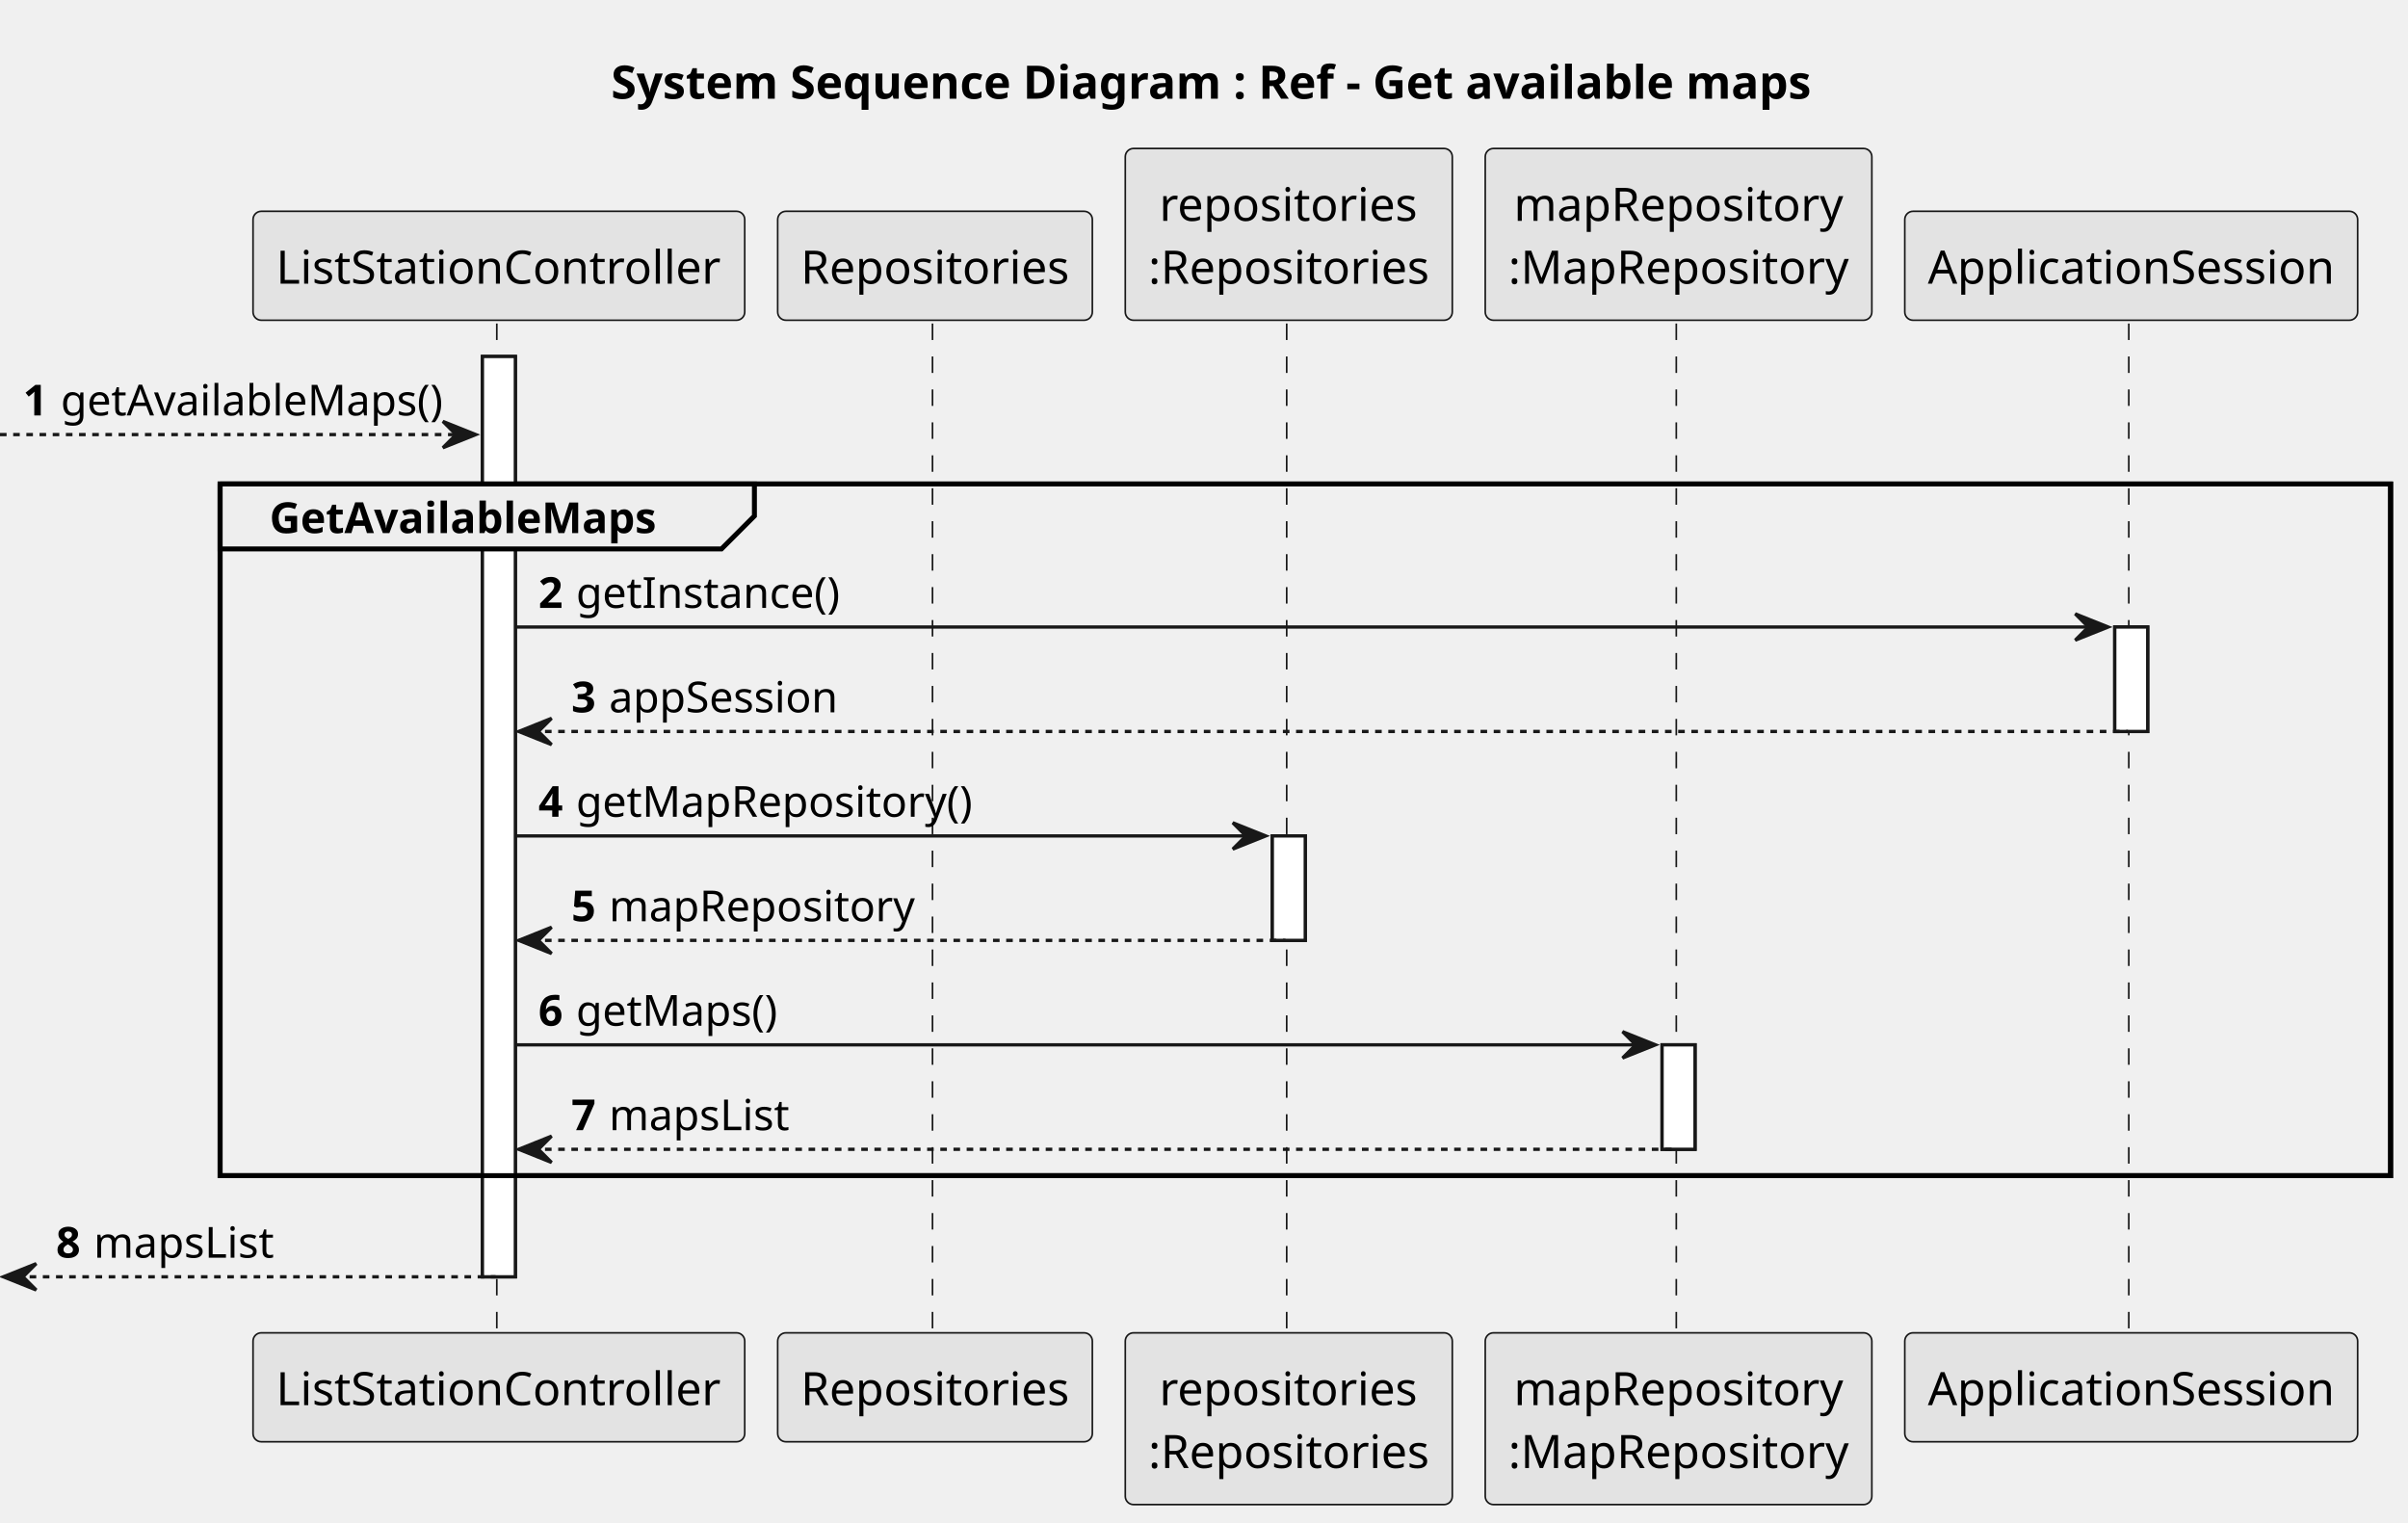
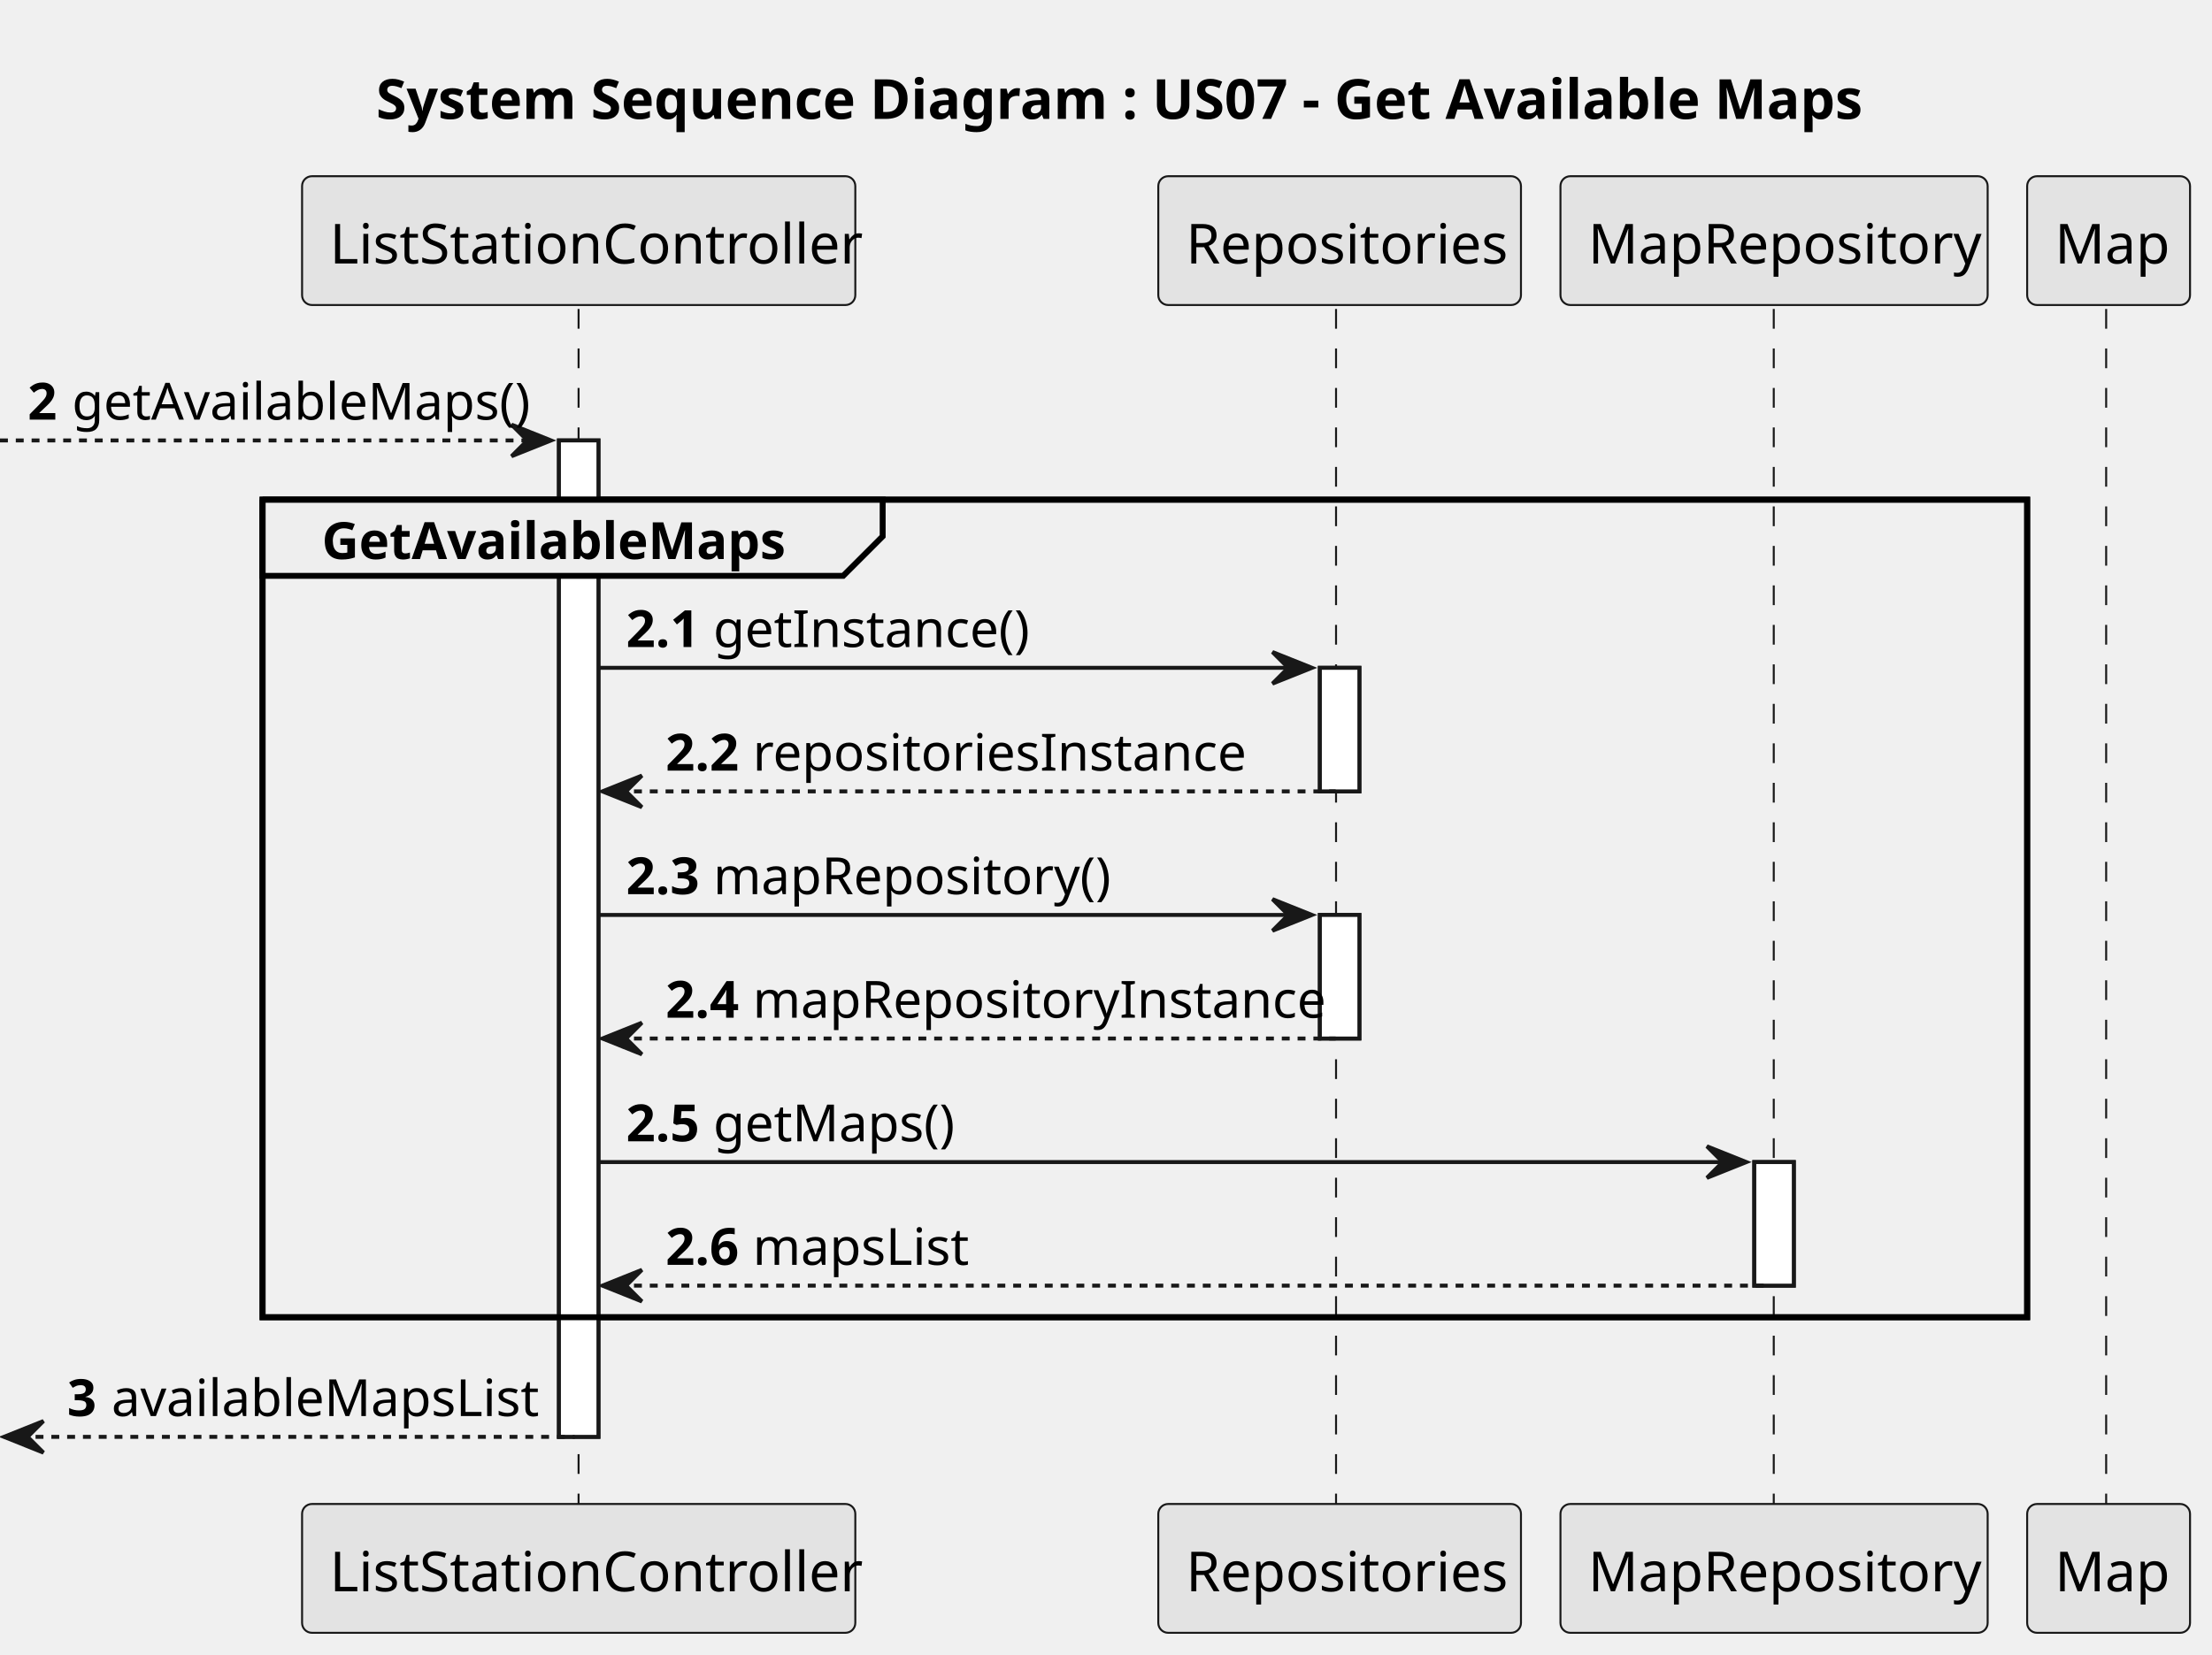
- <svg xmlns="http://www.w3.org/2000/svg" contentStyleType="text/css" height="462px" preserveAspectRatio="none" style="width:731px;height:462px;background:#FFFFFF;" version="1.1" viewBox="0 0 731 462" width="731px" zoomAndPan="magnify">
+ <svg xmlns="http://www.w3.org/2000/svg" contentStyleType="text/css" height="419px" preserveAspectRatio="none" style="width:560px;height:419px;background:#FFFFFF;" version="1.1" viewBox="0 0 560 419" width="560px" zoomAndPan="magnify">
  <defs />
  <g>
-     <text fill="#000000" font-family="sans-serif" font-size="14" font-weight="bold" lengthAdjust="spacing" textLength="363.705" x="185.507" y="29.966">System Sequence Diagram : Ref - Get available maps</text>
-     <rect fill="#FFFFFF" height="279.354" style="stroke:#181818;stroke-width:1.0;" width="10" x="146.448" y="108.204" />
-     <rect fill="#FFFFFF" height="31.706" style="stroke:#181818;stroke-width:1.0;" width="10" x="386.24" y="253.734" />
-     <rect fill="#FFFFFF" height="31.706" style="stroke:#181818;stroke-width:1.0;" width="10" x="504.558" y="317.146" />
-     <rect fill="#FFFFFF" height="31.706" style="stroke:#181818;stroke-width:1.0;" width="10" x="641.979" y="190.322" />
-     <rect fill="none" height="209.942" style="stroke:#000000;stroke-width:1.5;" width="658.904" x="66.814" y="146.91" />
-     <line style="stroke:#181818;stroke-width:0.5;stroke-dasharray:5.0,5.0;" x1="150.814" x2="150.814" y1="98.204" y2="405.558" />
-     <line style="stroke:#181818;stroke-width:0.5;stroke-dasharray:5.0,5.0;" x1="283.082" x2="283.082" y1="98.204" y2="405.558" />
-     <line style="stroke:#181818;stroke-width:0.5;stroke-dasharray:5.0,5.0;" x1="390.604" x2="390.604" y1="98.204" y2="405.558" />
-     <line style="stroke:#181818;stroke-width:0.5;stroke-dasharray:5.0,5.0;" x1="508.877" x2="508.877" y1="98.204" y2="405.558" />
-     <line style="stroke:#181818;stroke-width:0.5;stroke-dasharray:5.0,5.0;" x1="646.239" x2="646.239" y1="98.204" y2="405.558" />
-     <rect fill="#E3E3E3" height="33.068" rx="2.5" ry="2.5" style="stroke:#181818;stroke-width:0.5;" width="149.268" x="76.814" y="64.136" />
-     <text fill="#000000" font-family="sans-serif" font-size="14" lengthAdjust="spacing" textLength="135.268" x="83.814" y="86.102">ListStationController</text>
-     <rect fill="#E3E3E3" height="33.068" rx="2.5" ry="2.5" style="stroke:#181818;stroke-width:0.5;" width="149.268" x="76.814" y="404.558" />
-     <text fill="#000000" font-family="sans-serif" font-size="14" lengthAdjust="spacing" textLength="135.268" x="83.814" y="426.524">ListStationController</text>
-     <rect fill="#E3E3E3" height="33.068" rx="2.5" ry="2.5" style="stroke:#181818;stroke-width:0.5;" width="95.522" x="236.082" y="64.136" />
-     <text fill="#000000" font-family="sans-serif" font-size="14" lengthAdjust="spacing" textLength="81.522" x="243.082" y="86.102">Repositories</text>
-     <rect fill="#E3E3E3" height="33.068" rx="2.5" ry="2.5" style="stroke:#181818;stroke-width:0.5;" width="95.522" x="236.082" y="404.558" />
-     <text fill="#000000" font-family="sans-serif" font-size="14" lengthAdjust="spacing" textLength="81.522" x="243.082" y="426.524">Repositories</text>
-     <rect fill="#E3E3E3" height="52.136" rx="2.5" ry="2.5" style="stroke:#181818;stroke-width:0.5;" width="99.274" x="341.604" y="45.068" />
-     <text fill="#000000" font-family="sans-serif" font-size="14" lengthAdjust="spacing" textLength="78.596" x="351.942" y="67.034">repositories</text>
-     <text fill="#000000" font-family="sans-serif" font-size="14" lengthAdjust="spacing" textLength="85.274" x="348.604" y="86.102">:Repositories</text>
-     <rect fill="#E3E3E3" height="52.136" rx="2.5" ry="2.5" style="stroke:#181818;stroke-width:0.5;" width="99.274" x="341.604" y="404.558" />
-     <text fill="#000000" font-family="sans-serif" font-size="14" lengthAdjust="spacing" textLength="78.596" x="351.942" y="426.524">repositories</text>
-     <text fill="#000000" font-family="sans-serif" font-size="14" lengthAdjust="spacing" textLength="85.274" x="348.604" y="445.592">:Repositories</text>
-     <rect fill="#E3E3E3" height="52.136" rx="2.5" ry="2.5" style="stroke:#181818;stroke-width:0.5;" width="117.362" x="450.877" y="45.068" />
-     <text fill="#000000" font-family="sans-serif" font-size="14" lengthAdjust="spacing" textLength="100.002" x="459.557" y="67.034">mapRepository</text>
-     <text fill="#000000" font-family="sans-serif" font-size="14" lengthAdjust="spacing" textLength="103.362" x="457.877" y="86.102">:MapRepository</text>
-     <rect fill="#E3E3E3" height="52.136" rx="2.5" ry="2.5" style="stroke:#181818;stroke-width:0.5;" width="117.362" x="450.877" y="404.558" />
-     <text fill="#000000" font-family="sans-serif" font-size="14" lengthAdjust="spacing" textLength="100.002" x="459.557" y="426.524">mapRepository</text>
-     <text fill="#000000" font-family="sans-serif" font-size="14" lengthAdjust="spacing" textLength="103.362" x="457.877" y="445.592">:MapRepository</text>
-     <rect fill="#E3E3E3" height="33.068" rx="2.5" ry="2.5" style="stroke:#181818;stroke-width:0.5;" width="137.48" x="578.239" y="64.136" />
-     <text fill="#000000" font-family="sans-serif" font-size="14" lengthAdjust="spacing" textLength="123.48" x="585.239" y="86.102">ApplicationSession</text>
-     <rect fill="#E3E3E3" height="33.068" rx="2.5" ry="2.5" style="stroke:#181818;stroke-width:0.5;" width="137.48" x="578.239" y="404.558" />
-     <text fill="#000000" font-family="sans-serif" font-size="14" lengthAdjust="spacing" textLength="123.48" x="585.239" y="426.524">ApplicationSession</text>
-     <rect fill="#FFFFFF" height="279.354" style="stroke:#181818;stroke-width:1.0;" width="10" x="146.448" y="108.204" />
-     <rect fill="#FFFFFF" height="31.706" style="stroke:#181818;stroke-width:1.0;" width="10" x="386.24" y="253.734" />
-     <rect fill="#FFFFFF" height="31.706" style="stroke:#181818;stroke-width:1.0;" width="10" x="504.558" y="317.146" />
-     <rect fill="#FFFFFF" height="31.706" style="stroke:#181818;stroke-width:1.0;" width="10" x="641.979" y="190.322" />
-     <polygon fill="#181818" points="134.448,127.91,144.448,131.91,134.448,135.91,138.448,131.91" style="stroke:#181818;stroke-width:1.0;" />
-     <line style="stroke:#181818;stroke-width:1.0;stroke-dasharray:2.0,2.0;" x1="0" x2="140.448" y1="131.91" y2="131.91" />
-     <text fill="#000000" font-family="sans-serif" font-size="13" font-weight="bold" lengthAdjust="spacing" textLength="7.436" x="7" y="126.101">1</text>
-     <text fill="#000000" font-family="sans-serif" font-size="13" lengthAdjust="spacing" textLength="116.012" x="18.436" y="126.101">getAvailableMaps()</text>
-     <path d="M66.814,146.91 L229.022,146.91 L229.022,156.616 L219.022,166.616 L66.814,166.616 L66.814,146.91 " fill="#EEEEEE" style="stroke:#000000;stroke-width:1.5;" />
-     <rect fill="none" height="209.942" style="stroke:#000000;stroke-width:1.5;" width="658.904" x="66.814" y="146.91" />
-     <text fill="#000000" font-family="sans-serif" font-size="13" font-weight="bold" lengthAdjust="spacing" textLength="117.208" x="81.814" y="161.807">GetAvailableMaps</text>
-     <polygon fill="#181818" points="629.979,186.322,639.979,190.322,629.979,194.322,633.979,190.322" style="stroke:#181818;stroke-width:1.0;" />
-     <line style="stroke:#181818;stroke-width:1.0;" x1="156.448" x2="635.979" y1="190.322" y2="190.322" />
-     <text fill="#000000" font-family="sans-serif" font-size="13" font-weight="bold" lengthAdjust="spacing" textLength="7.436" x="163.448" y="184.513">2</text>
-     <text fill="#000000" font-family="sans-serif" font-size="13" lengthAdjust="spacing" textLength="80.08" x="174.884" y="184.513">getInstance()</text>
-     <polygon fill="#181818" points="167.448,218.028,157.448,222.028,167.448,226.028,163.448,222.028" style="stroke:#181818;stroke-width:1.0;" />
-     <line style="stroke:#181818;stroke-width:1.0;stroke-dasharray:2.0,2.0;" x1="161.448" x2="645.979" y1="222.028" y2="222.028" />
-     <text fill="#000000" font-family="sans-serif" font-size="13" font-weight="bold" lengthAdjust="spacing" textLength="7.436" x="173.448" y="216.219">3</text>
-     <text fill="#000000" font-family="sans-serif" font-size="13" lengthAdjust="spacing" textLength="69.459" x="184.884" y="216.219">appSession</text>
-     <polygon fill="#181818" points="374.24,249.734,384.24,253.734,374.24,257.734,378.24,253.734" style="stroke:#181818;stroke-width:1.0;" />
-     <line style="stroke:#181818;stroke-width:1.0;" x1="156.448" x2="380.24" y1="253.734" y2="253.734" />
-     <text fill="#000000" font-family="sans-serif" font-size="13" font-weight="bold" lengthAdjust="spacing" textLength="7.436" x="163.448" y="247.925">4</text>
-     <text fill="#000000" font-family="sans-serif" font-size="13" lengthAdjust="spacing" textLength="120.315" x="174.884" y="247.925">getMapRepository()</text>
-     <polygon fill="#181818" points="167.448,281.44,157.448,285.44,167.448,289.44,163.448,285.44" style="stroke:#181818;stroke-width:1.0;" />
-     <line style="stroke:#181818;stroke-width:1.0;stroke-dasharray:2.0,2.0;" x1="161.448" x2="390.24" y1="285.44" y2="285.44" />
-     <text fill="#000000" font-family="sans-serif" font-size="13" font-weight="bold" lengthAdjust="spacing" textLength="7.436" x="173.448" y="279.631">5</text>
-     <text fill="#000000" font-family="sans-serif" font-size="13" lengthAdjust="spacing" textLength="92.859" x="184.884" y="279.631">mapRepository</text>
-     <polygon fill="#181818" points="492.558,313.146,502.558,317.146,492.558,321.146,496.558,317.146" style="stroke:#181818;stroke-width:1.0;" />
-     <line style="stroke:#181818;stroke-width:1.0;" x1="156.448" x2="498.558" y1="317.146" y2="317.146" />
-     <text fill="#000000" font-family="sans-serif" font-size="13" font-weight="bold" lengthAdjust="spacing" textLength="7.436" x="163.448" y="311.337">6</text>
-     <text fill="#000000" font-family="sans-serif" font-size="13" lengthAdjust="spacing" textLength="61.126" x="174.884" y="311.337">getMaps()</text>
-     <polygon fill="#181818" points="167.448,344.852,157.448,348.852,167.448,352.852,163.448,348.852" style="stroke:#181818;stroke-width:1.0;" />
-     <line style="stroke:#181818;stroke-width:1.0;stroke-dasharray:2.0,2.0;" x1="161.448" x2="508.558" y1="348.852" y2="348.852" />
-     <text fill="#000000" font-family="sans-serif" font-size="13" font-weight="bold" lengthAdjust="spacing" textLength="7.436" x="173.448" y="343.043">7</text>
-     <text fill="#000000" font-family="sans-serif" font-size="13" lengthAdjust="spacing" textLength="54.756" x="184.884" y="343.043">mapsList</text>
-     <polygon fill="#181818" points="11,383.558,1,387.558,11,391.558,7,387.558" style="stroke:#181818;stroke-width:1.0;" />
-     <line style="stroke:#181818;stroke-width:1.0;stroke-dasharray:2.0,2.0;" x1="5" x2="150.448" y1="387.558" y2="387.558" />
-     <text fill="#000000" font-family="sans-serif" font-size="13" font-weight="bold" lengthAdjust="spacing" textLength="7.436" x="17" y="381.749">8</text>
-     <text fill="#000000" font-family="sans-serif" font-size="13" lengthAdjust="spacing" textLength="54.756" x="28.436" y="381.749">mapsList</text>
+     <text fill="#000000" font-family="sans-serif" font-size="14" font-weight="bold" lengthAdjust="spacing" textLength="368.026" x="95.206" y="30.107">System Sequence Diagram : US07 - Get Available Maps</text>
+     <rect fill="#FFFFFF" height="252.328" style="stroke:#181818;stroke-width:1.0;" width="10" x="141.504" y="111.533" />
+     <rect fill="#FFFFFF" height="31.291" style="stroke:#181818;stroke-width:1.0;" width="10" x="334.146" y="169.115" />
+     <rect fill="#FFFFFF" height="31.291" style="stroke:#181818;stroke-width:1.0;" width="10" x="334.146" y="231.697" />
+     <rect fill="#FFFFFF" height="31.291" style="stroke:#181818;stroke-width:1.0;" width="10" x="444.128" y="294.279" />
+     <rect fill="none" height="207.037" style="stroke:#000000;stroke-width:1.5;" width="446.731" x="66.474" y="126.533" />
+     <line style="stroke:#181818;stroke-width:0.5;stroke-dasharray:5.0,5.0;" x1="146.474" x2="146.474" y1="78.242" y2="381.861" />
+     <line style="stroke:#181818;stroke-width:0.5;stroke-dasharray:5.0,5.0;" x1="338.239" x2="338.239" y1="78.242" y2="381.861" />
+     <line style="stroke:#181818;stroke-width:0.5;stroke-dasharray:5.0,5.0;" x1="449.053" x2="449.053" y1="78.242" y2="381.861" />
+     <line style="stroke:#181818;stroke-width:0.5;stroke-dasharray:5.0,5.0;" x1="533.204" x2="533.204" y1="78.242" y2="381.861" />
+     <rect fill="#E3E3E3" height="32.621" rx="2.5" ry="2.5" style="stroke:#181818;stroke-width:0.5;" width="140.061" x="76.474" y="44.621" />
+     <text fill="#000000" font-family="sans-serif" font-size="14" lengthAdjust="spacing" textLength="126.061" x="83.474" y="66.728">ListStationController</text>
+     <rect fill="#E3E3E3" height="32.621" rx="2.5" ry="2.5" style="stroke:#181818;stroke-width:0.5;" width="140.061" x="76.474" y="380.861" />
+     <text fill="#000000" font-family="sans-serif" font-size="14" lengthAdjust="spacing" textLength="126.061" x="83.474" y="402.969">ListStationController</text>
+     <rect fill="#E3E3E3" height="32.621" rx="2.5" ry="2.5" style="stroke:#181818;stroke-width:0.5;" width="91.814" x="293.239" y="44.621" />
+     <text fill="#000000" font-family="sans-serif" font-size="14" lengthAdjust="spacing" textLength="77.814" x="300.239" y="66.728">Repositories</text>
+     <rect fill="#E3E3E3" height="32.621" rx="2.5" ry="2.5" style="stroke:#181818;stroke-width:0.5;" width="91.814" x="293.239" y="380.861" />
+     <text fill="#000000" font-family="sans-serif" font-size="14" lengthAdjust="spacing" textLength="77.814" x="300.239" y="402.969">Repositories</text>
+     <rect fill="#E3E3E3" height="32.621" rx="2.5" ry="2.5" style="stroke:#181818;stroke-width:0.5;" width="108.151" x="395.053" y="44.621" />
+     <text fill="#000000" font-family="sans-serif" font-size="14" lengthAdjust="spacing" textLength="94.151" x="402.053" y="66.728">MapRepository</text>
+     <rect fill="#E3E3E3" height="32.621" rx="2.5" ry="2.5" style="stroke:#181818;stroke-width:0.5;" width="108.151" x="395.053" y="380.861" />
+     <text fill="#000000" font-family="sans-serif" font-size="14" lengthAdjust="spacing" textLength="94.151" x="402.053" y="402.969">MapRepository</text>
+     <rect fill="#E3E3E3" height="32.621" rx="2.5" ry="2.5" style="stroke:#181818;stroke-width:0.5;" width="41.234" x="513.204" y="44.621" />
+     <text fill="#000000" font-family="sans-serif" font-size="14" lengthAdjust="spacing" textLength="27.234" x="520.204" y="66.728">Map</text>
+     <rect fill="#E3E3E3" height="32.621" rx="2.5" ry="2.5" style="stroke:#181818;stroke-width:0.5;" width="41.234" x="513.204" y="380.861" />
+     <text fill="#000000" font-family="sans-serif" font-size="14" lengthAdjust="spacing" textLength="27.234" x="520.204" y="402.969">Map</text>
+     <rect fill="#FFFFFF" height="252.328" style="stroke:#181818;stroke-width:1.0;" width="10" x="141.504" y="111.533" />
+     <rect fill="#FFFFFF" height="31.291" style="stroke:#181818;stroke-width:1.0;" width="10" x="334.146" y="169.115" />
+     <rect fill="#FFFFFF" height="31.291" style="stroke:#181818;stroke-width:1.0;" width="10" x="334.146" y="231.697" />
+     <rect fill="#FFFFFF" height="31.291" style="stroke:#181818;stroke-width:1.0;" width="10" x="444.128" y="294.279" />
+     <polygon fill="#181818" points="129.504,107.533,139.504,111.533,129.504,115.533,133.504,111.533" style="stroke:#181818;stroke-width:1.0;" />
+     <line style="stroke:#181818;stroke-width:1.0;stroke-dasharray:2.0,2.0;" x1="0" x2="135.504" y1="111.533" y2="111.533" />
+     <text fill="#000000" font-family="sans-serif" font-size="13" font-weight="bold" lengthAdjust="spacing" textLength="7.23" x="7" y="106.27">2</text>
+     <text fill="#000000" font-family="sans-serif" font-size="13" lengthAdjust="spacing" textLength="111.274" x="18.23" y="106.27">getAvailableMaps()</text>
+     <path d="M66.474,126.533 L223.459,126.533 L223.459,135.824 L213.459,145.824 L66.474,145.824 L66.474,126.533 " fill="#EEEEEE" style="stroke:#000000;stroke-width:1.5;" />
+     <rect fill="none" height="207.037" style="stroke:#000000;stroke-width:1.5;" width="446.731" x="66.474" y="126.533" />
+     <text fill="#000000" font-family="sans-serif" font-size="13" font-weight="bold" lengthAdjust="spacing" textLength="111.985" x="81.474" y="141.561">GetAvailableMaps</text>
+     <polygon fill="#181818" points="322.146,165.115,332.146,169.115,322.146,173.115,326.146,169.115" style="stroke:#181818;stroke-width:1.0;" />
+     <line style="stroke:#181818;stroke-width:1.0;" x1="151.504" x2="328.146" y1="169.115" y2="169.115" />
+     <text fill="#000000" font-family="sans-serif" font-size="13" font-weight="bold" lengthAdjust="spacing" textLength="18.072" x="158.504" y="163.852">2.1</text>
+     <text fill="#000000" font-family="sans-serif" font-size="13" lengthAdjust="spacing" textLength="75.874" x="180.576" y="163.852">getInstance()</text>
+     <polygon fill="#181818" points="162.504,196.406,152.504,200.406,162.504,204.406,158.504,200.406" style="stroke:#181818;stroke-width:1.0;" />
+     <line style="stroke:#181818;stroke-width:1.0;stroke-dasharray:2.0,2.0;" x1="156.504" x2="338.146" y1="200.406" y2="200.406" />
+     <text fill="#000000" font-family="sans-serif" font-size="13" font-weight="bold" lengthAdjust="spacing" textLength="18.072" x="168.504" y="195.144">2.2</text>
+     <text fill="#000000" font-family="sans-serif" font-size="13" lengthAdjust="spacing" textLength="116.34" x="190.576" y="195.144">repositoriesInstance</text>
+     <polygon fill="#181818" points="322.146,227.697,332.146,231.697,322.146,235.697,326.146,231.697" style="stroke:#181818;stroke-width:1.0;" />
+     <line style="stroke:#181818;stroke-width:1.0;" x1="151.504" x2="328.146" y1="231.697" y2="231.697" />
+     <text fill="#000000" font-family="sans-serif" font-size="13" font-weight="bold" lengthAdjust="spacing" textLength="18.072" x="158.504" y="226.435">2.3</text>
+     <text fill="#000000" font-family="sans-serif" font-size="13" lengthAdjust="spacing" textLength="96.085" x="180.576" y="226.435">mapRepository()</text>
+     <polygon fill="#181818" points="162.504,258.988,152.504,262.988,162.504,266.988,158.504,262.988" style="stroke:#181818;stroke-width:1.0;" />
+     <line style="stroke:#181818;stroke-width:1.0;stroke-dasharray:2.0,2.0;" x1="156.504" x2="338.146" y1="262.988" y2="262.988" />
+     <text fill="#000000" font-family="sans-serif" font-size="13" font-weight="bold" lengthAdjust="spacing" textLength="18.072" x="168.504" y="257.726">2.4</text>
+     <text fill="#000000" font-family="sans-serif" font-size="13" lengthAdjust="spacing" textLength="136.57" x="190.576" y="257.726">mapRepositoryInstance</text>
+     <polygon fill="#181818" points="432.128,290.279,442.128,294.279,432.128,298.279,436.128,294.279" style="stroke:#181818;stroke-width:1.0;" />
+     <line style="stroke:#181818;stroke-width:1.0;" x1="151.504" x2="438.128" y1="294.279" y2="294.279" />
+     <text fill="#000000" font-family="sans-serif" font-size="13" font-weight="bold" lengthAdjust="spacing" textLength="18.072" x="158.504" y="289.017">2.5</text>
+     <text fill="#000000" font-family="sans-serif" font-size="13" lengthAdjust="spacing" textLength="58.519" x="180.576" y="289.017">getMaps()</text>
+     <polygon fill="#181818" points="162.504,321.57,152.504,325.57,162.504,329.57,158.504,325.57" style="stroke:#181818;stroke-width:1.0;" />
+     <line style="stroke:#181818;stroke-width:1.0;stroke-dasharray:2.0,2.0;" x1="156.504" x2="448.128" y1="325.57" y2="325.57" />
+     <text fill="#000000" font-family="sans-serif" font-size="13" font-weight="bold" lengthAdjust="spacing" textLength="18.072" x="168.504" y="320.308">2.6</text>
+     <text fill="#000000" font-family="sans-serif" font-size="13" lengthAdjust="spacing" textLength="52.019" x="190.576" y="320.308">mapsList</text>
+     <polygon fill="#181818" points="11,359.861,1,363.861,11,367.861,7,363.861" style="stroke:#181818;stroke-width:1.0;" />
+     <line style="stroke:#181818;stroke-width:1.0;stroke-dasharray:2.0,2.0;" x1="5" x2="145.504" y1="363.861" y2="363.861" />
+     <text fill="#000000" font-family="sans-serif" font-size="13" font-weight="bold" lengthAdjust="spacing" textLength="7.23" x="17" y="358.599">3</text>
+     <text fill="#000000" font-family="sans-serif" font-size="13" lengthAdjust="spacing" textLength="103.334" x="28.23" y="358.599">availableMapsList</text>
  </g>
</svg>
